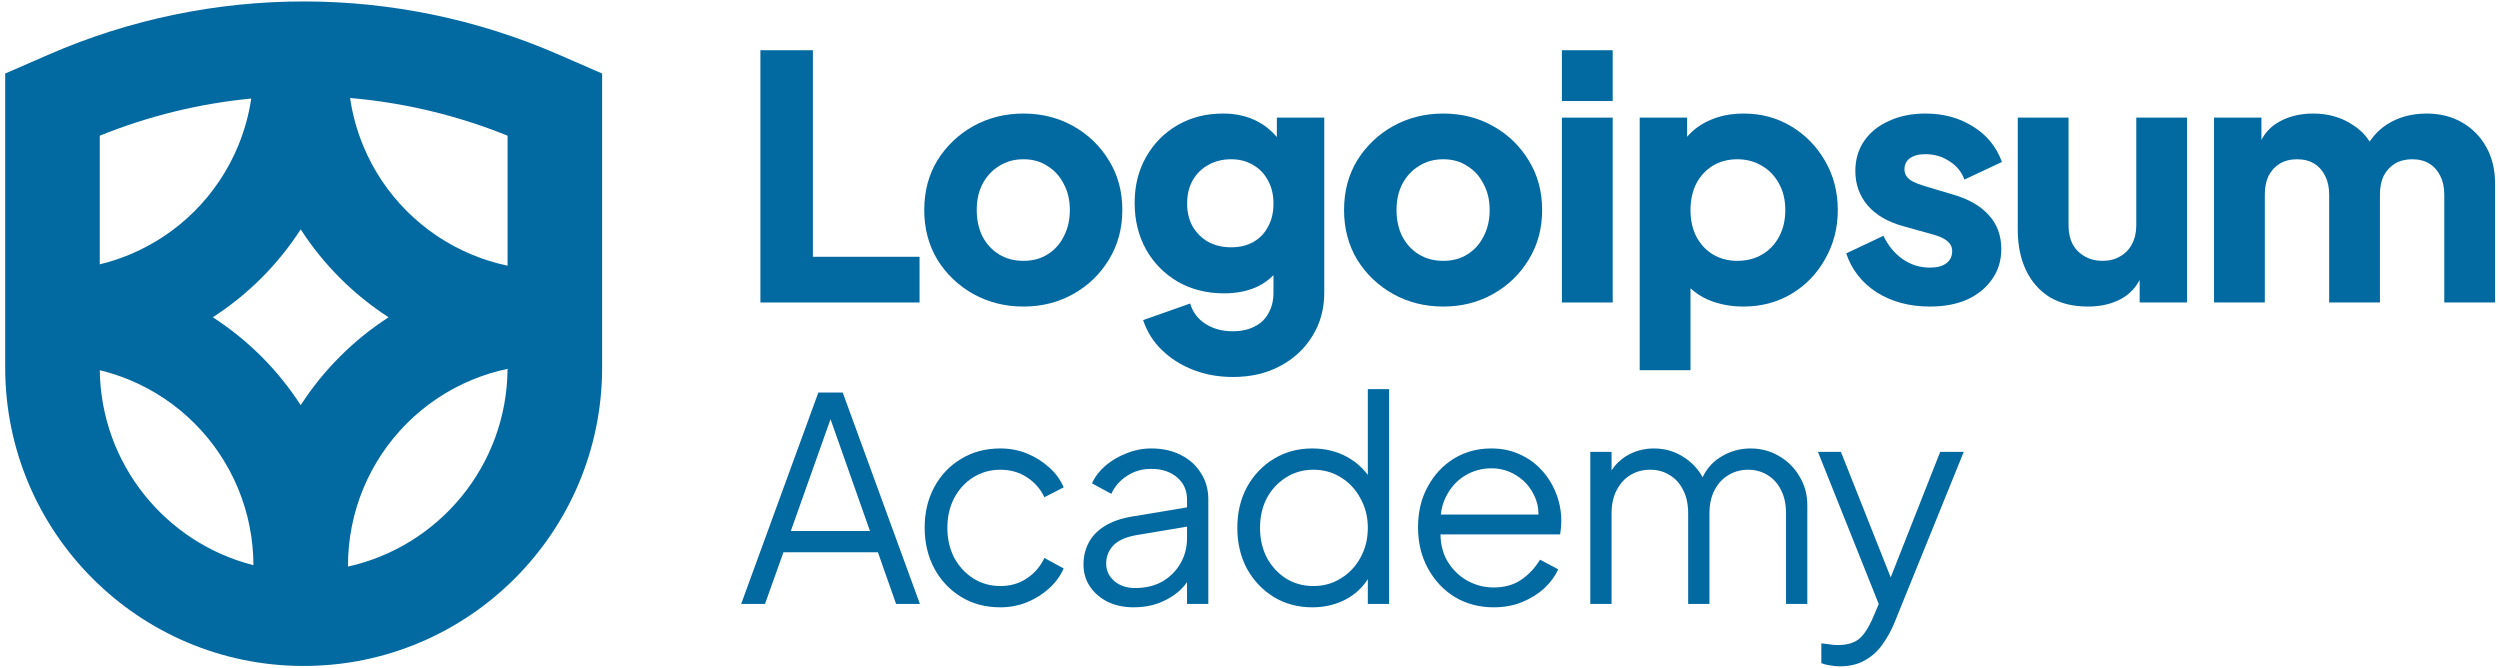
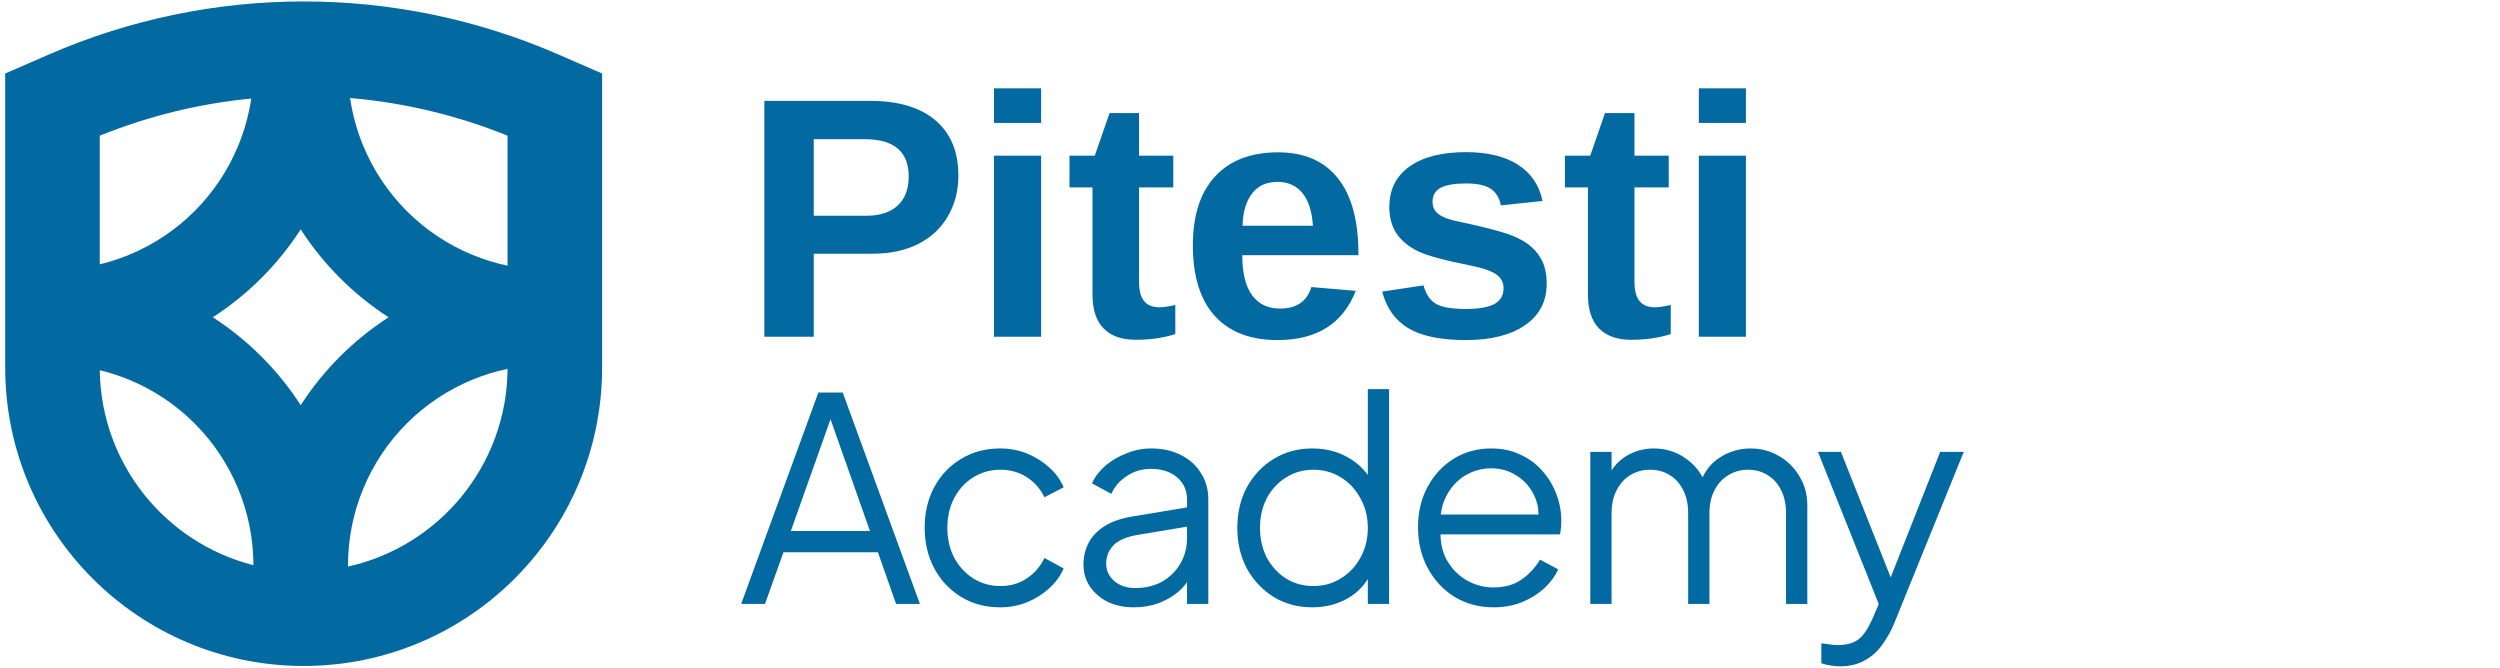
<svg xmlns="http://www.w3.org/2000/svg" width="423" height="113" viewBox="0 0 423 113" fill="none">
  <path fill-rule="evenodd" clip-rule="evenodd" d="M0.879 12.439L8.274 9.22C35.765 -2.747 66.993 -2.747 94.484 9.22L101.879 12.439V62.182C101.879 90.072 79.269 112.682 51.379 112.682C23.488 112.682 0.879 90.072 0.879 62.182V12.439ZM16.879 22.959V44.727C18.585 44.314 20.261 43.768 21.89 43.093C26.015 41.385 29.763 38.88 32.92 35.723C36.078 32.566 38.582 28.818 40.291 24.693C41.359 22.115 42.103 19.421 42.511 16.673C33.783 17.518 25.148 19.613 16.879 22.959ZM16.882 62.637C18.587 63.05 20.262 63.595 21.89 64.27C26.015 65.978 29.763 68.483 32.92 71.64C36.078 74.797 38.582 78.545 40.291 82.67C41.992 86.778 42.872 91.18 42.879 95.627C28.076 91.876 17.088 78.557 16.882 62.637ZM50.879 68.552C48.966 65.59 46.74 62.832 44.234 60.326C41.729 57.821 38.97 55.595 36.008 53.682C38.97 51.768 41.729 49.542 44.234 47.037C46.74 44.532 48.966 41.773 50.879 38.811C52.792 41.773 55.018 44.532 57.524 47.037C60.029 49.542 62.788 51.768 65.75 53.682C62.788 55.595 60.029 57.821 57.524 60.326C55.018 62.832 52.792 65.59 50.879 68.552ZM58.879 95.864C74.255 92.456 85.772 78.787 85.878 62.41C83.826 62.842 81.814 63.464 79.868 64.27C75.743 65.978 71.995 68.483 68.837 71.64C65.68 74.797 63.176 78.545 61.467 82.67C59.758 86.795 58.879 91.217 58.879 95.682V95.864ZM79.868 43.093C81.814 43.9 83.827 44.522 85.879 44.953V22.959C77.29 19.484 68.306 17.358 59.234 16.581C59.639 19.361 60.387 22.086 61.467 24.693C63.176 28.818 65.68 32.566 68.837 35.723C71.995 38.88 75.743 41.385 79.868 43.093Z" fill="#0369a1" />
  <path fill-rule="evenodd" clip-rule="evenodd" d="M222.027 102.758C219.627 102.758 217.467 102.182 215.547 101.03C213.627 99.846 212.107 98.246 210.987 96.23C209.899 94.182 209.355 91.878 209.355 89.318C209.355 86.726 209.899 84.422 210.987 82.406C212.107 80.39 213.611 78.806 215.499 77.654C217.419 76.47 219.595 75.878 222.027 75.878C224.235 75.878 226.203 76.358 227.931 77.318C229.346 78.103 230.514 79.115 231.435 80.351V65.846H235.035V102.182H231.435V97.989C230.573 99.352 229.421 100.446 227.979 101.27C226.219 102.262 224.235 102.758 222.027 102.758ZM222.219 99.158C223.947 99.158 225.499 98.726 226.875 97.862C228.283 96.998 229.387 95.83 230.187 94.358C231.019 92.854 231.435 91.174 231.435 89.318C231.435 87.462 231.019 85.798 230.187 84.326C229.387 82.822 228.283 81.638 226.875 80.774C225.499 79.91 223.947 79.478 222.219 79.478C220.523 79.478 218.987 79.91 217.611 80.774C216.235 81.638 215.147 82.806 214.347 84.278C213.579 85.75 213.195 87.43 213.195 89.318C213.195 91.174 213.579 92.854 214.347 94.358C215.147 95.83 216.219 96.998 217.563 97.862C218.939 98.726 220.491 99.158 222.219 99.158Z" fill="#0369a1" />
  <path fill-rule="evenodd" clip-rule="evenodd" d="M246.171 101.03C248.123 102.182 250.299 102.758 252.699 102.758C254.459 102.758 256.059 102.47 257.499 101.894C258.971 101.286 260.235 100.502 261.291 99.542C262.347 98.55 263.131 97.478 263.643 96.326L260.571 94.694C259.771 96.038 258.731 97.158 257.451 98.054C256.171 98.95 254.587 99.398 252.699 99.398C251.067 99.398 249.531 98.982 248.091 98.15C246.683 97.318 245.563 96.15 244.731 94.646C244.085 93.405 243.752 91.997 243.732 90.422H263.979C264.043 90.006 264.091 89.606 264.123 89.222C264.155 88.806 264.171 88.438 264.171 88.118C264.171 86.582 263.899 85.094 263.355 83.654C262.811 82.182 262.027 80.87 261.003 79.718C259.979 78.534 258.731 77.606 257.259 76.934C255.819 76.23 254.171 75.878 252.315 75.878C249.979 75.878 247.867 76.454 245.979 77.606C244.123 78.758 242.651 80.342 241.563 82.358C240.475 84.342 239.931 86.63 239.931 89.222C239.931 91.814 240.491 94.134 241.611 96.182C242.731 98.23 244.251 99.846 246.171 101.03ZM243.789 87.062C243.908 85.927 244.206 84.903 244.683 83.99C245.451 82.486 246.507 81.318 247.851 80.486C249.227 79.654 250.715 79.238 252.315 79.238C253.915 79.238 255.355 79.654 256.635 80.486C257.915 81.286 258.891 82.39 259.563 83.798C260.069 84.787 260.318 85.874 260.312 87.062H243.789Z" fill="#0369a1" />
  <path d="M269.078 76.454H272.678V79.588C273.334 78.575 274.182 77.754 275.222 77.126C276.63 76.294 278.166 75.878 279.83 75.878C281.814 75.878 283.606 76.438 285.206 77.558C286.443 78.423 287.403 79.49 288.085 80.757C288.744 79.363 289.688 78.265 290.918 77.462C292.518 76.406 294.278 75.878 296.198 75.878C297.926 75.878 299.51 76.294 300.95 77.126C302.422 77.958 303.59 79.11 304.454 80.582C305.35 82.022 305.798 83.654 305.798 85.478V102.182H302.198V86.87C302.198 85.302 301.91 83.974 301.334 82.886C300.79 81.798 300.038 80.966 299.078 80.39C298.118 79.782 297.014 79.478 295.766 79.478C294.55 79.478 293.446 79.782 292.454 80.39C291.462 80.966 290.678 81.814 290.102 82.934C289.526 84.022 289.238 85.334 289.238 86.87V102.182H285.638V86.87C285.638 85.302 285.35 83.974 284.774 82.886C284.23 81.798 283.478 80.966 282.518 80.39C281.558 79.782 280.454 79.478 279.206 79.478C277.958 79.478 276.838 79.782 275.846 80.39C274.886 80.966 274.118 81.814 273.542 82.934C272.966 84.022 272.678 85.334 272.678 86.87V102.182H269.078V76.454Z" fill="#0369a1" />
  <path d="M311.291 112.742C310.779 112.742 310.251 112.694 309.707 112.598C309.195 112.534 308.683 112.406 308.171 112.214V108.854C308.491 108.886 308.891 108.934 309.371 108.998C309.883 109.094 310.395 109.142 310.907 109.142C312.475 109.142 313.675 108.806 314.507 108.134C315.339 107.494 316.155 106.246 316.955 104.39L317.885 102.201L307.595 76.454H311.483L319.906 97.691L328.283 76.454H332.267L320.507 105.446C319.995 106.694 319.339 107.878 318.539 108.998C317.771 110.118 316.795 111.014 315.611 111.686C314.427 112.39 312.987 112.742 311.291 112.742Z" fill="#0369a1" />
  <path fill-rule="evenodd" clip-rule="evenodd" d="M187.454 101.846C188.734 102.454 190.19 102.758 191.823 102.758C193.327 102.758 194.703 102.534 195.95 102.086C197.23 101.606 198.334 100.982 199.262 100.214C199.905 99.678 200.433 99.107 200.846 98.499V102.182H204.447V84.518C204.447 82.822 204.031 81.334 203.198 80.054C202.398 78.742 201.262 77.718 199.791 76.982C198.35 76.246 196.687 75.878 194.798 75.878C193.359 75.878 191.966 76.15 190.622 76.694C189.278 77.206 188.078 77.91 187.022 78.806C185.999 79.702 185.246 80.694 184.766 81.782L188.031 83.558C188.606 82.31 189.486 81.302 190.671 80.534C191.854 79.734 193.23 79.334 194.798 79.334C196.59 79.334 198.047 79.814 199.167 80.774C200.286 81.734 200.846 82.982 200.846 84.518V85.846L191.534 87.398C189.646 87.718 188.094 88.262 186.879 89.03C185.662 89.798 184.766 90.742 184.19 91.862C183.615 92.95 183.327 94.166 183.327 95.51C183.327 96.918 183.694 98.166 184.43 99.254C185.167 100.342 186.174 101.206 187.454 101.846ZM200.846 89.11V91.046C200.846 92.614 200.479 94.038 199.742 95.318C199.006 96.598 197.982 97.622 196.671 98.39C195.359 99.126 193.823 99.494 192.062 99.494C190.622 99.494 189.438 99.094 188.51 98.294C187.615 97.494 187.167 96.518 187.167 95.366C187.167 94.182 187.567 93.158 188.366 92.294C189.198 91.43 190.542 90.838 192.398 90.518L200.846 89.11Z" fill="#0369a1" />
  <path d="M169.27 102.758C166.742 102.758 164.518 102.166 162.598 100.982C160.678 99.798 159.174 98.198 158.086 96.182C156.998 94.134 156.454 91.83 156.454 89.27C156.454 86.71 156.998 84.422 158.086 82.406C159.174 80.39 160.678 78.806 162.598 77.654C164.518 76.47 166.742 75.878 169.27 75.878C170.87 75.878 172.374 76.166 173.782 76.742C175.19 77.318 176.438 78.102 177.526 79.094C178.614 80.054 179.43 81.174 179.974 82.454L176.71 84.134C176.07 82.758 175.094 81.638 173.782 80.774C172.47 79.91 170.966 79.478 169.27 79.478C167.574 79.478 166.038 79.91 164.662 80.774C163.318 81.606 162.246 82.774 161.446 84.278C160.678 85.75 160.294 87.43 160.294 89.318C160.294 91.174 160.678 92.854 161.446 94.358C162.246 95.83 163.318 96.998 164.662 97.862C166.038 98.726 167.574 99.158 169.27 99.158C170.966 99.158 172.454 98.726 173.734 97.862C175.046 96.998 176.038 95.846 176.71 94.406L179.974 96.182C179.43 97.43 178.614 98.55 177.526 99.542C176.438 100.534 175.19 101.318 173.782 101.894C172.374 102.47 170.87 102.758 169.27 102.758Z" fill="#0369a1" />
  <path fill-rule="evenodd" clip-rule="evenodd" d="M138.463 66.422L125.407 102.182H129.439L132.559 93.446H148.543L151.615 102.182H155.647L142.591 66.422H138.463ZM147.199 89.846H133.807L140.525 70.929L147.199 89.846Z" fill="#0369a1" />
-   <path d="M128.66 8.499V51.182H155.588V43.447H137.54V8.499H128.66Z" fill="#0369a1" />
-   <path d="M264.274 51.182H272.868V19.9H264.274V51.182Z" fill="#0369a1" />
-   <path d="M264.274 8.499V17.093H272.868V8.499H264.274Z" fill="#0369a1" />
-   <path fill-rule="evenodd" clip-rule="evenodd" d="M277.438 62.64V19.9H285.459V23.145C286.386 22.055 287.531 21.183 288.896 20.53C290.691 19.652 292.735 19.212 295.027 19.212C298.006 19.212 300.698 19.938 303.105 21.39C305.511 22.841 307.421 24.808 308.834 27.291C310.247 29.735 310.954 32.485 310.954 35.541C310.954 38.558 310.247 41.308 308.834 43.791C307.459 46.274 305.568 48.241 303.162 49.692C300.756 51.143 298.025 51.869 294.969 51.869C292.83 51.869 290.844 51.487 289.011 50.723C287.882 50.219 286.889 49.571 286.032 48.779V62.64H277.438ZM293.938 44.135C295.542 44.135 296.955 43.772 298.178 43.046C299.4 42.32 300.355 41.308 301.042 40.01C301.73 38.711 302.073 37.221 302.073 35.541C302.073 33.86 301.73 32.39 301.042 31.129C300.355 29.831 299.4 28.819 298.178 28.093C296.955 27.329 295.542 26.947 293.938 26.947C292.41 26.947 291.035 27.31 289.813 28.035C288.629 28.761 287.693 29.773 287.006 31.072C286.356 32.371 286.032 33.86 286.032 35.541C286.032 37.221 286.356 38.711 287.006 40.01C287.693 41.308 288.629 42.32 289.813 43.046C291.035 43.772 292.41 44.135 293.938 44.135Z" fill="#0369a1" />
-   <path d="M317.534 49.463C320.093 51.067 323.091 51.869 326.529 51.869C328.973 51.869 331.093 51.468 332.888 50.666C334.683 49.826 336.078 48.68 337.071 47.228C338.102 45.777 338.618 44.077 338.618 42.129C338.618 39.876 337.93 37.985 336.555 36.458C335.18 34.892 333.194 33.727 330.597 32.963L325.612 31.473C324.848 31.244 324.199 30.996 323.664 30.728C323.168 30.461 322.805 30.155 322.576 29.812C322.347 29.468 322.232 29.086 322.232 28.666C322.232 27.864 322.537 27.233 323.149 26.775C323.798 26.317 324.676 26.088 325.784 26.088C327.312 26.088 328.668 26.489 329.852 27.291C331.074 28.055 331.914 29.086 332.373 30.384L338.732 27.405C337.777 24.808 336.135 22.803 333.805 21.39C331.513 19.938 328.84 19.212 325.784 19.212C323.454 19.212 321.392 19.633 319.596 20.473C317.801 21.275 316.407 22.402 315.414 23.853C314.421 25.305 313.925 27.004 313.925 28.952C313.925 31.168 314.612 33.096 315.987 34.739C317.362 36.343 319.329 37.508 321.888 38.234L327.216 39.723C327.904 39.914 328.477 40.143 328.935 40.411C329.393 40.678 329.737 40.984 329.966 41.327C330.196 41.633 330.31 42.015 330.31 42.473C330.31 43.352 329.985 44.039 329.336 44.536C328.687 45.032 327.751 45.281 326.529 45.281C324.848 45.281 323.321 44.803 321.945 43.848C320.57 42.893 319.482 41.576 318.68 39.895L312.378 42.874C313.294 45.624 315.013 47.821 317.534 49.463Z" fill="#0369a1" />
-   <path d="M374.613 19.9H382.634V23.679C383.221 22.535 384.042 21.62 385.098 20.931C386.855 19.785 388.955 19.212 391.4 19.212C393.997 19.212 396.27 19.881 398.218 21.218C399.376 21.975 400.281 22.889 400.933 23.958C401.761 22.748 402.747 21.777 403.89 21.046C405.799 19.824 408.034 19.212 410.593 19.212C412.846 19.212 414.833 19.709 416.551 20.702C418.308 21.695 419.683 23.089 420.676 24.884C421.669 26.641 422.166 28.704 422.166 31.072V51.182H413.572V32.905C413.572 31.683 413.343 30.633 412.885 29.754C412.464 28.876 411.853 28.188 411.051 27.692C410.249 27.195 409.275 26.947 408.129 26.947C407.022 26.947 406.048 27.195 405.208 27.692C404.405 28.188 403.775 28.876 403.317 29.754C402.897 30.633 402.687 31.683 402.687 32.905V51.182H394.093V32.905C394.093 31.683 393.864 30.633 393.405 29.754C392.985 28.876 392.374 28.188 391.572 27.692C390.77 27.195 389.796 26.947 388.65 26.947C387.542 26.947 386.568 27.195 385.728 27.692C384.926 28.188 384.296 28.876 383.837 29.754C383.417 30.633 383.207 31.683 383.207 32.905V51.182H374.613V19.9Z" fill="#0369a1" />
-   <path d="M353.264 51.869C350.743 51.869 348.585 51.334 346.79 50.265C345.033 49.157 343.696 47.63 342.78 45.681C341.863 43.734 341.405 41.461 341.405 38.864V19.9H349.999V38.176C349.999 39.36 350.228 40.411 350.686 41.327C351.183 42.206 351.87 42.893 352.749 43.39C353.627 43.886 354.62 44.135 355.728 44.135C356.874 44.135 357.867 43.886 358.707 43.39C359.586 42.893 360.254 42.206 360.712 41.327C361.209 40.411 361.457 39.36 361.457 38.176V19.9H370.051V51.182H362.03V47.375C361.301 48.748 360.27 49.807 358.936 50.551C357.332 51.43 355.441 51.869 353.264 51.869Z" fill="#0369a1" />
-   <path fill-rule="evenodd" clip-rule="evenodd" d="M244.201 51.869C241.107 51.869 238.28 51.163 235.721 49.749C233.2 48.336 231.176 46.407 229.648 43.963C228.159 41.48 227.414 38.673 227.414 35.541C227.414 32.371 228.159 29.563 229.648 27.119C231.176 24.674 233.2 22.745 235.721 21.332C238.28 19.919 241.107 19.212 244.201 19.212C247.294 19.212 250.102 19.919 252.623 21.332C255.143 22.745 257.149 24.674 258.638 27.119C260.166 29.563 260.93 32.371 260.93 35.541C260.93 38.673 260.166 41.48 258.638 43.963C257.149 46.407 255.143 48.336 252.623 49.749C250.102 51.163 247.294 51.869 244.201 51.869ZM244.201 44.135C245.767 44.135 247.123 43.772 248.268 43.046C249.452 42.32 250.369 41.308 251.018 40.01C251.706 38.711 252.05 37.221 252.05 35.541C252.05 33.86 251.706 32.39 251.018 31.129C250.369 29.831 249.452 28.819 248.268 28.093C247.123 27.329 245.767 26.947 244.201 26.947C242.635 26.947 241.26 27.329 240.076 28.093C238.891 28.819 237.956 29.831 237.268 31.129C236.619 32.39 236.294 33.86 236.294 35.541C236.294 37.221 236.619 38.711 237.268 40.01C237.956 41.308 238.891 42.32 240.076 43.046C241.26 43.772 242.635 44.135 244.201 44.135Z" fill="#0369a1" />
-   <path fill-rule="evenodd" clip-rule="evenodd" d="M201.894 62.583C203.956 63.385 206.191 63.786 208.597 63.786C211.614 63.786 214.269 63.175 216.561 61.953C218.891 60.73 220.724 59.031 222.061 56.854C223.397 54.715 224.066 52.27 224.066 49.52V19.9H216.045V23.186C215.101 22.078 214.032 21.212 212.837 20.587C211.156 19.671 209.189 19.212 206.935 19.212C204.071 19.212 201.512 19.862 199.258 21.16C197.005 22.459 195.229 24.254 193.93 26.546C192.631 28.799 191.982 31.397 191.982 34.338C191.982 37.279 192.631 39.914 193.93 42.244C195.229 44.536 197.024 46.35 199.316 47.687C201.607 48.985 204.204 49.635 207.107 49.635C209.361 49.635 211.328 49.215 213.008 48.374C213.919 47.898 214.741 47.293 215.472 46.559V49.52C215.472 50.857 215.186 52.022 214.613 53.015C214.078 54.008 213.295 54.753 212.264 55.249C211.232 55.784 210.01 56.051 208.597 56.051C206.802 56.051 205.255 55.631 203.956 54.791C202.658 53.951 201.798 52.805 201.378 51.353L193.414 54.161C194.064 56.109 195.114 57.789 196.566 59.203C198.055 60.654 199.831 61.781 201.894 62.583ZM212.092 40.926C211.022 41.537 209.762 41.843 208.31 41.843C206.859 41.843 205.56 41.537 204.415 40.926C203.307 40.277 202.428 39.398 201.779 38.291C201.168 37.183 200.862 35.904 200.862 34.452C200.862 32.963 201.168 31.664 201.779 30.556C202.428 29.41 203.307 28.532 204.415 27.921C205.56 27.272 206.859 26.947 208.31 26.947C209.724 26.947 210.965 27.272 212.034 27.921C213.104 28.532 213.944 29.41 214.555 30.556C215.167 31.664 215.472 32.963 215.472 34.452C215.472 35.942 215.167 37.24 214.555 38.348C213.982 39.456 213.161 40.315 212.092 40.926Z" fill="#0369a1" />
-   <path fill-rule="evenodd" clip-rule="evenodd" d="M173.169 51.869C170.075 51.869 167.249 51.163 164.69 49.749C162.169 48.336 160.145 46.407 158.617 43.963C157.127 41.48 156.383 38.673 156.383 35.541C156.383 32.371 157.127 29.563 158.617 27.119C160.145 24.674 162.169 22.745 164.69 21.332C167.249 19.919 170.075 19.212 173.169 19.212C176.263 19.212 179.07 19.919 181.591 21.332C184.112 22.745 186.117 24.674 187.607 27.119C189.135 29.563 189.899 32.371 189.899 35.541C189.899 38.673 189.135 41.48 187.607 43.963C186.117 46.407 184.112 48.336 181.591 49.749C179.07 51.163 176.263 51.869 173.169 51.869ZM173.169 44.135C174.735 44.135 176.091 43.772 177.237 43.046C178.421 42.32 179.338 41.308 179.987 40.01C180.675 38.711 181.018 37.221 181.018 35.541C181.018 33.86 180.675 32.39 179.987 31.129C179.338 29.831 178.421 28.819 177.237 28.093C176.091 27.329 174.735 26.947 173.169 26.947C171.603 26.947 170.228 27.329 169.044 28.093C167.86 28.819 166.924 29.831 166.237 31.129C165.588 32.39 165.263 33.86 165.263 35.541C165.263 37.221 165.588 38.711 166.237 40.01C166.924 41.308 167.86 42.32 169.044 43.046C170.228 43.772 171.603 44.135 173.169 44.135Z" fill="#0369a1" />
+   <text style="fill: rgb(3, 105, 161); font-family: Arial; font-size: 58px; font-weight: 700; white-space: pre;" x="125.454" y="56.976">Pitesti</text>
</svg>
